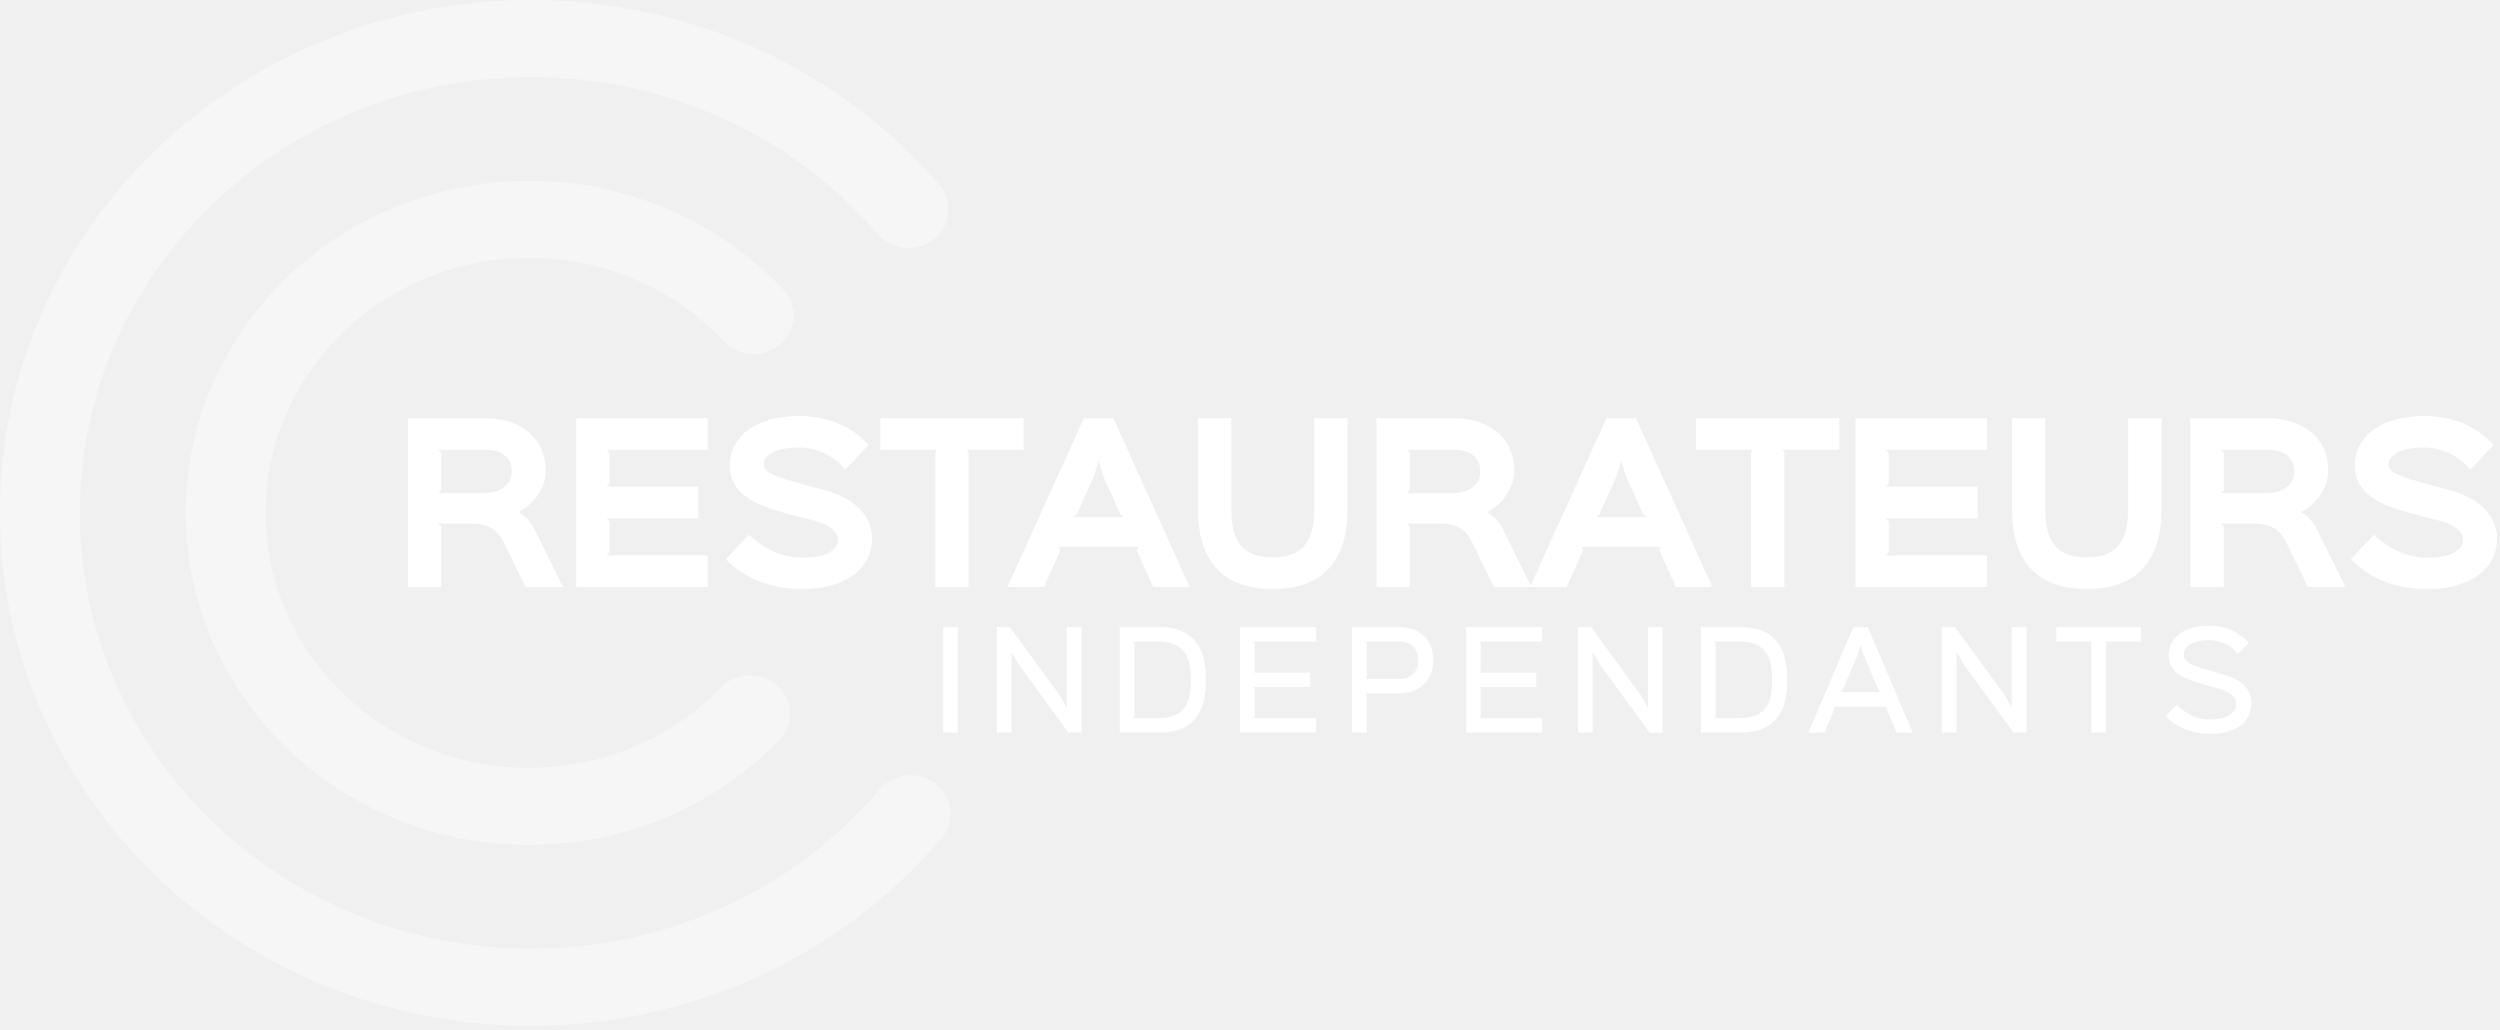
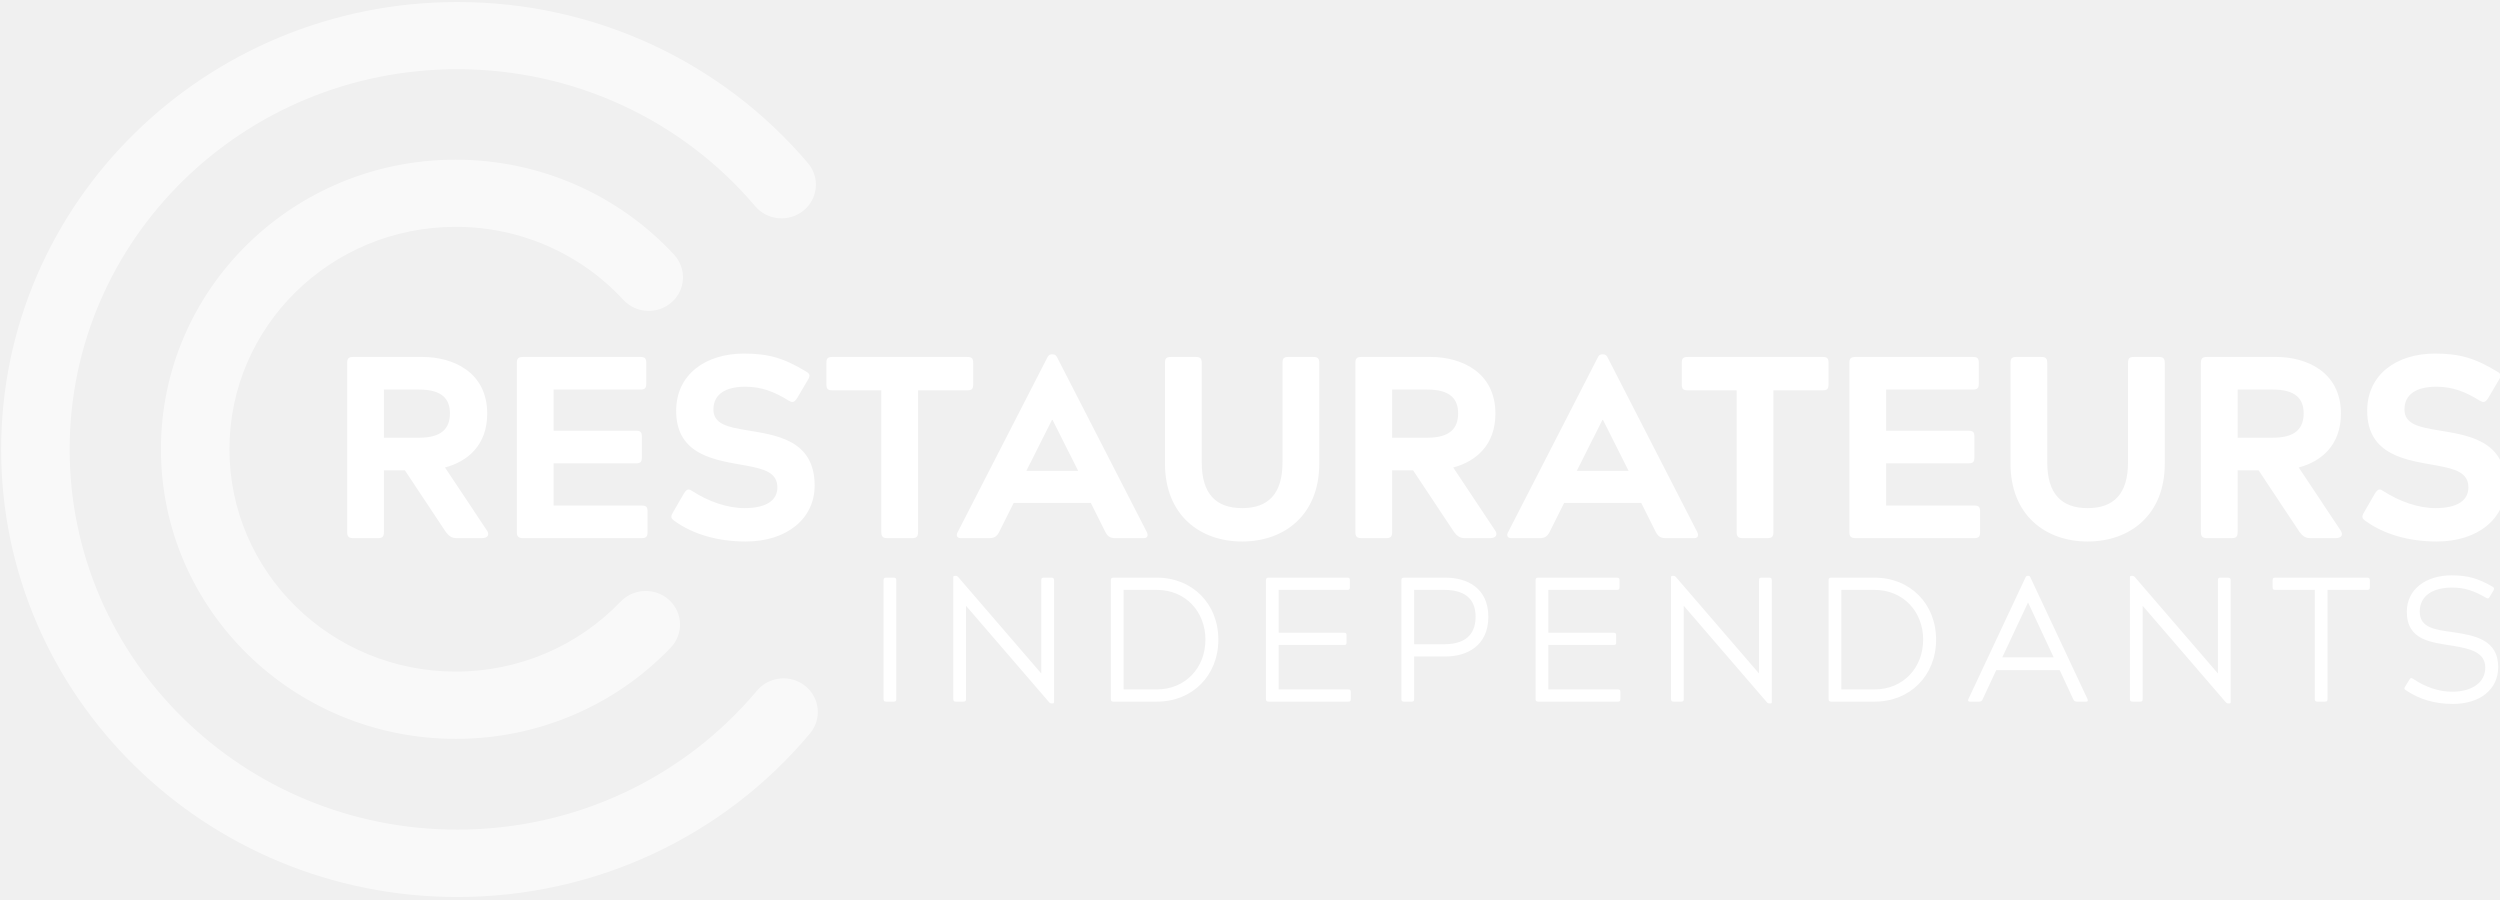
- <svg xmlns="http://www.w3.org/2000/svg" width="250px" height="103px" viewBox="0 0 250 103" version="1.1">
-   <g id="Brand-Assets-FR" stroke="none" stroke-width="1" fill="none" fill-rule="evenodd">
-     <g id="RI-Logos" transform="translate(-44, -266)" fill="#FFFFFF" fill-rule="nonzero">
-       <g id="ri-logo" transform="translate(44, 266)">
-         <g id="rc-logo-circles" opacity="0.4">
-           <path d="M93.922,18.486 C95.332,20.122 95.102,22.552 93.408,23.914 C91.714,25.276 89.198,25.054 87.787,23.418 C79.263,13.531 66.678,7.708 53.1,7.708 C28.183,7.708 7.982,27.219 7.982,51.287 C7.982,75.356 28.183,94.867 53.1,94.867 C66.785,94.867 79.459,88.951 87.982,78.93 C89.381,77.285 91.896,77.047 93.599,78.398 C95.303,79.749 95.549,82.177 94.15,83.822 C84.128,95.607 69.2,102.575 53.1,102.575 C23.774,102.575 -1.05160325e-12,79.612 -1.05160325e-12,51.287 C-1.05160325e-12,22.962 23.774,0 53.1,0 C69.074,0 83.897,6.859 93.922,18.486 Z M78.331,28.979 C79.811,30.557 79.686,32.994 78.053,34.423 C76.42,35.852 73.896,35.732 72.415,34.155 C67.449,28.862 60.436,25.792 52.904,25.792 C38.355,25.792 26.558,37.205 26.558,51.287 C26.558,65.37 38.355,76.783 52.904,76.783 C60.272,76.783 67.146,73.846 72.097,68.753 C73.606,67.201 76.132,67.124 77.739,68.581 C79.346,70.038 79.426,72.477 77.917,74.029 C71.473,80.658 62.501,84.491 52.904,84.491 C33.943,84.491 18.576,69.624 18.576,51.287 C18.576,32.951 33.943,18.084 52.904,18.084 C62.715,18.084 71.867,22.091 78.331,28.979 Z" id="circles" />
-         </g>
-         <g id="fr.lbl" transform="translate(39.02864, 37.8241)">
-           <path d="M56.759,24.881 L56.759,35.437 L55.287,35.437 L55.287,24.881 L56.759,24.881 Z M69.118,24.881 L69.118,35.437 L67.818,35.437 L62.837,28.608 L62.15,27.409 L62.126,27.409 L62.126,35.437 L60.654,35.437 L60.654,24.881 L61.954,24.881 L66.959,31.723 L67.622,32.909 L67.646,32.909 L67.646,24.881 L69.118,24.881 Z M80.067,30.159 C80.067,28.087 79.601,26.327 76.742,26.327 L74.277,26.327 L74.424,26.484 L74.424,33.834 L74.277,33.99 L76.791,33.99 C79.625,33.99 80.067,32.244 80.067,30.159 Z M81.576,30.159 C81.576,32.635 80.889,35.437 76.914,35.437 L72.952,35.437 L72.952,24.881 L76.865,24.881 C80.876,24.881 81.576,27.683 81.576,30.159 Z M92.585,33.99 L92.585,35.437 L84.98,35.437 L84.98,24.881 L92.585,24.881 L92.585,26.327 L86.305,26.327 L86.452,26.484 L86.452,29.273 L86.305,29.442 L91.997,29.442 L91.997,30.876 L86.305,30.876 L86.452,31.032 L86.452,33.834 L86.305,33.99 L92.585,33.99 Z M102.786,28.191 C102.786,27.07 102.197,26.327 100.86,26.327 L97.499,26.327 L97.646,26.484 L97.646,29.911 L97.499,30.068 L100.86,30.068 C102.185,30.068 102.786,29.286 102.786,28.191 Z M104.295,28.191 C104.295,30.055 103.056,31.514 100.86,31.514 L97.499,31.514 L97.646,31.671 L97.646,35.437 L96.174,35.437 L96.174,24.881 L100.86,24.881 C103.056,24.881 104.295,26.262 104.295,28.191 Z M115.182,33.99 L115.182,35.437 L107.576,35.437 L107.576,24.881 L115.182,24.881 L115.182,26.327 L108.901,26.327 L109.048,26.484 L109.048,29.273 L108.901,29.442 L114.593,29.442 L114.593,30.876 L108.901,30.876 L109.048,31.032 L109.048,33.834 L108.901,33.99 L115.182,33.99 Z M127.234,24.881 L127.234,35.437 L125.934,35.437 L120.954,28.608 L120.267,27.409 L120.242,27.409 L120.242,35.437 L118.77,35.437 L118.77,24.881 L120.07,24.881 L125.075,31.723 L125.738,32.909 L125.762,32.909 L125.762,24.881 L127.234,24.881 Z M138.183,30.159 C138.183,28.087 137.717,26.327 134.858,26.327 L132.393,26.327 L132.54,26.484 L132.54,33.834 L132.393,33.99 L134.908,33.99 C137.741,33.99 138.183,32.244 138.183,30.159 Z M139.692,30.159 C139.692,32.635 139.005,35.437 135.03,35.437 L131.068,35.437 L131.068,24.881 L134.981,24.881 C138.993,24.881 139.692,27.683 139.692,30.159 Z M145.059,31.397 L148.996,31.397 L148.849,31.241 L147.328,27.657 L147.046,26.692 L147.021,26.692 L146.739,27.644 L145.206,31.241 L145.059,31.397 Z M147.745,24.881 L152.247,35.437 L150.64,35.437 L149.598,32.987 L149.671,32.844 L144.384,32.844 L144.458,32.987 L143.415,35.437 L141.808,35.437 L146.31,24.881 L147.745,24.881 Z M163.625,24.881 L163.625,35.437 L162.325,35.437 L157.344,28.608 L156.657,27.409 L156.633,27.409 L156.633,35.437 L155.161,35.437 L155.161,24.881 L156.461,24.881 L161.466,31.723 L162.129,32.909 L162.153,32.909 L162.153,24.881 L163.625,24.881 Z M175.064,24.881 L175.064,26.327 L171.495,26.327 L171.568,26.484 L171.568,35.437 L170.096,35.437 L170.096,26.484 L170.182,26.327 L166.6,26.327 L166.6,24.881 L175.064,24.881 Z M186.111,32.505 C186.111,34.043 184.958,35.567 182.002,35.567 C180.37,35.567 178.689,35.033 177.549,33.769 L178.64,32.648 C179.781,33.717 180.726,34.121 181.952,34.121 C183.78,34.121 184.602,33.404 184.602,32.583 C184.602,31.997 184.124,31.384 182.787,31.019 C182.578,30.954 181.18,30.576 180.959,30.511 C179.156,29.99 177.831,29.299 177.831,27.683 C177.831,26.145 179.131,24.75 181.879,24.75 C183.498,24.75 184.872,25.35 185.853,26.445 L184.774,27.579 C184.075,26.705 183.142,26.197 181.879,26.197 C180.039,26.197 179.34,26.927 179.34,27.631 C179.34,28.282 179.953,28.66 181.634,29.142 C181.842,29.195 183.007,29.533 183.241,29.599 C185.24,30.133 186.111,31.215 186.111,32.505 Z M12.149,9.345 C12.149,7.906 11.207,7.155 9.461,7.155 L4.789,7.155 L5.103,7.468 L5.103,11.159 L4.789,11.492 L9.264,11.492 C11.306,11.492 12.149,10.45 12.149,9.345 Z M14.446,15.162 L17.272,20.876 L13.523,20.876 L11.345,16.413 C10.697,15.1 9.794,14.516 7.949,14.516 L4.789,14.516 L5.103,14.829 L5.103,20.876 L1.766,20.876 L1.766,3.986 L9.461,3.986 C12.621,3.986 15.545,5.654 15.545,9.261 C15.545,11.055 14.25,12.681 12.836,13.369 L12.836,13.411 C13.366,13.661 14.014,14.287 14.446,15.162 Z M31.742,17.706 L31.742,20.876 L18.592,20.876 L18.592,3.986 L31.742,3.986 L31.742,7.155 L21.614,7.155 L21.928,7.489 L21.928,10.512 L21.614,10.846 L30.8,10.846 L30.8,14.015 L21.614,14.015 L21.928,14.349 L21.928,17.373 L21.614,17.706 L31.742,17.706 Z M48.175,16.059 C48.175,18.665 46.016,21.084 41.109,21.084 C38.283,21.084 35.554,20.146 33.552,18.102 L35.868,15.642 C37.497,17.206 39.382,17.936 41.227,17.936 C43.837,17.936 44.779,17.06 44.779,16.122 C44.779,15.579 44.328,14.745 42.247,14.203 C41.894,14.12 39.676,13.536 39.303,13.432 C36.477,12.66 33.945,11.534 33.945,8.677 C33.945,5.987 36.359,3.777 40.913,3.777 C43.759,3.777 46.114,4.799 47.841,6.676 L45.506,9.136 C44.406,7.802 42.718,6.926 40.873,6.926 C38.283,6.926 37.34,7.802 37.34,8.594 C37.34,9.303 38.067,9.741 40.638,10.429 C40.991,10.533 42.836,11.034 43.209,11.117 C46.526,11.972 48.175,13.807 48.175,16.059 Z M63.332,3.986 L63.332,7.155 L57.659,7.155 L57.836,7.489 L57.836,20.876 L54.499,20.876 L54.499,7.489 L54.676,7.155 L49.004,7.155 L49.004,3.986 L63.332,3.986 Z M68.341,13.89 L73.327,13.89 L72.993,13.557 L71.344,9.887 L70.854,8.344 L70.814,8.365 L70.324,9.887 L68.675,13.557 L68.341,13.89 Z M72.306,3.986 L79.941,20.876 L76.29,20.876 L74.622,17.164 L74.818,16.851 L66.83,16.851 L67.026,17.164 L65.377,20.876 L61.707,20.876 L69.362,3.986 L72.306,3.986 Z M95.726,3.986 L95.726,13.098 C95.726,18.144 93.332,21.084 88.268,21.084 C83.184,21.084 80.77,18.186 80.77,13.098 L80.77,3.986 L84.107,3.986 L84.107,13.077 C84.107,16.267 85.206,17.915 88.248,17.915 C91.251,17.915 92.389,16.267 92.389,13.077 L92.389,3.986 L95.726,3.986 Z M108.999,9.345 C108.999,7.906 108.057,7.155 106.31,7.155 L101.638,7.155 L101.952,7.468 L101.952,11.159 L101.638,11.492 L106.113,11.492 C108.155,11.492 108.999,10.45 108.999,9.345 Z M111.295,15.162 L114.122,20.876 L110.373,20.876 L108.194,16.413 C107.546,15.1 106.643,14.516 104.798,14.516 L101.638,14.516 L101.952,14.829 L101.952,20.876 L98.616,20.876 L98.616,3.986 L106.31,3.986 C109.47,3.986 112.394,5.654 112.394,9.261 C112.394,11.055 111.099,12.681 109.686,13.369 L109.686,13.411 C110.216,13.661 110.863,14.287 111.295,15.162 Z M120.603,13.89 L125.588,13.89 L125.255,13.557 L123.606,9.887 L123.115,8.344 L123.076,8.365 L122.585,9.887 L120.937,13.557 L120.603,13.89 Z M124.568,3.986 L132.203,20.876 L128.552,20.876 L126.884,17.164 L127.08,16.851 L119.092,16.851 L119.288,17.164 L117.639,20.876 L113.969,20.876 L121.624,3.986 L124.568,3.986 Z M144.906,3.986 L144.906,7.155 L139.234,7.155 L139.411,7.489 L139.411,20.876 L136.074,20.876 L136.074,7.489 L136.251,7.155 L130.578,7.155 L130.578,3.986 L144.906,3.986 Z M159.671,17.706 L159.671,20.876 L146.52,20.876 L146.52,3.986 L159.671,3.986 L159.671,7.155 L149.543,7.155 L149.857,7.489 L149.857,10.512 L149.543,10.846 L158.729,10.846 L158.729,14.015 L149.543,14.015 L149.857,14.349 L149.857,17.373 L149.543,17.706 L159.671,17.706 Z M177.124,3.986 L177.124,13.098 C177.124,18.144 174.729,21.084 169.666,21.084 C164.582,21.084 162.168,18.186 162.168,13.098 L162.168,3.986 L165.504,3.986 L165.504,13.077 C165.504,16.267 166.604,17.915 169.646,17.915 C172.649,17.915 173.787,16.267 173.787,13.077 L173.787,3.986 L177.124,3.986 Z M190.397,9.345 C190.397,7.906 189.455,7.155 187.708,7.155 L183.036,7.155 L183.35,7.468 L183.35,11.159 L183.036,11.492 L187.511,11.492 C189.553,11.492 190.397,10.45 190.397,9.345 Z M192.693,15.162 L195.519,20.876 L191.771,20.876 L189.592,16.413 C188.944,15.1 188.041,14.516 186.196,14.516 L183.036,14.516 L183.35,14.829 L183.35,20.876 L180.014,20.876 L180.014,3.986 L187.708,3.986 C190.868,3.986 193.792,5.654 193.792,9.261 C193.792,11.055 192.497,12.681 191.084,13.369 L191.084,13.411 C191.614,13.661 192.261,14.287 192.693,15.162 Z M210.676,16.059 C210.676,18.665 208.517,21.084 203.61,21.084 C200.784,21.084 198.056,20.146 196.054,18.102 L198.37,15.642 C199.999,17.206 201.883,17.936 203.728,17.936 C206.339,17.936 207.281,17.06 207.281,16.122 C207.281,15.579 206.829,14.745 204.749,14.203 C204.396,14.12 202.178,13.536 201.805,13.432 C198.978,12.66 196.446,11.534 196.446,8.677 C196.446,5.987 198.861,3.777 203.414,3.777 C206.26,3.777 208.615,4.799 210.343,6.676 L208.007,9.136 C206.908,7.802 205.22,6.926 203.375,6.926 C200.784,6.926 199.842,7.802 199.842,8.594 C199.842,9.303 200.568,9.741 203.139,10.429 C203.493,10.533 205.338,11.034 205.711,11.117 C209.028,11.972 210.676,13.807 210.676,16.059 Z" id="Combined-Shape" />
-         </g>
-       </g>
+ <svg xmlns="http://www.w3.org/2000/svg" width="367px" height="132px" viewBox="0 0 367 132" version="1.1">
+   <g id="ri-logo-trans-white" stroke="none" stroke-width="1" fill="none" fill-rule="evenodd">
+     <path d="M56.36,69.044 L56.36,78.088 C56.36,78.772 56.17,79 55.448,79 L51.876,79 C51.192,79 50.964,78.772 50.964,78.088 L50.964,53.312 C50.964,52.59 51.192,52.4 51.876,52.4 L62.022,52.4 C66.43,52.4 71.522,54.566 71.522,60.722 C71.522,65.358 68.634,67.752 65.328,68.626 L71.446,77.822 C71.94,78.506 71.598,79 70.724,79 L67.038,79 C66.316,79 65.898,78.696 65.442,78.088 L59.438,69.044 L56.36,69.044 Z M56.36,64.256 L61.528,64.256 C64.834,64.256 66.05,62.888 66.05,60.684 C66.05,58.518 64.834,57.188 61.528,57.188 L56.36,57.188 L56.36,64.256 Z M94.15,79 L76.822,79 C76.1,79 75.872,78.772 75.872,78.088 L75.872,53.312 C75.872,52.59 76.1,52.4 76.822,52.4 L93.96,52.4 C94.682,52.4 94.872,52.59 94.872,53.312 L94.872,56.276 C94.872,56.998 94.682,57.188 93.96,57.188 L81.268,57.188 L81.268,63.23 L93.314,63.23 C94.036,63.23 94.226,63.42 94.226,64.142 L94.226,67.106 C94.226,67.828 94.036,68.018 93.314,68.018 L81.268,68.018 L81.268,74.212 L94.15,74.212 C94.872,74.212 95.062,74.402 95.062,75.124 L95.062,78.088 C95.062,78.772 94.872,79 94.15,79 Z M109.406,56.77 C106.556,56.77 104.732,57.834 104.732,60.114 C104.732,62.242 106.822,62.698 109.596,63.154 C113.928,63.876 119.59,64.56 119.59,71.286 C119.59,76.15 115.486,79.494 109.482,79.494 C105.378,79.494 101.692,78.43 98.994,76.454 C98.462,76.074 98.424,75.846 98.804,75.2 L100.362,72.502 C100.628,72.084 100.818,71.856 101.084,71.856 C101.236,71.856 101.388,71.932 101.616,72.084 C103.972,73.604 106.746,74.592 109.292,74.592 C112.56,74.592 114.118,73.414 114.118,71.552 C114.118,69.386 112.218,68.854 109.596,68.36 C105.188,67.562 99.26,66.954 99.26,60.304 C99.26,54.984 103.554,51.906 109.216,51.906 C112.788,51.906 115.068,52.552 118.374,54.566 C118.906,54.87 118.982,55.174 118.564,55.82 L117.044,58.404 C116.778,58.822 116.588,59.012 116.322,59.012 C116.17,59.012 116.018,58.936 115.79,58.822 C113.662,57.492 111.762,56.77 109.406,56.77 Z M122.23,52.4 L141.952,52.4 C142.674,52.4 142.864,52.59 142.864,53.312 L142.864,56.39 C142.864,57.112 142.674,57.302 141.952,57.302 L134.77,57.302 L134.77,78.088 C134.77,78.772 134.58,79 133.858,79 L130.286,79 C129.602,79 129.374,78.772 129.374,78.088 L129.374,57.302 L122.23,57.302 C121.508,57.302 121.318,57.112 121.318,56.39 L121.318,53.312 C121.318,52.59 121.508,52.4 122.23,52.4 Z M155.232,52.552 L168.342,78.088 C168.608,78.582 168.456,79 167.924,79 L163.744,79 C162.946,79 162.604,78.734 162.262,78.088 L160.134,73.832 L148.81,73.832 L146.682,78.088 C146.34,78.734 145.998,79 145.2,79 L141.02,79 C140.488,79 140.298,78.582 140.602,78.088 L153.712,52.552 C153.864,52.21 154.054,52.02 154.358,52.02 L154.586,52.02 C154.89,52.02 155.08,52.21 155.232,52.552 Z M154.51,61.634 L154.434,61.634 L150.672,69.12 L158.272,69.12 L154.51,61.634 Z M182.344,79.494 C176.15,79.494 171.02,75.618 171.02,68.056 L171.02,53.312 C171.02,52.59 171.21,52.4 171.932,52.4 L175.504,52.4 C176.188,52.4 176.416,52.59 176.416,53.312 L176.416,67.866 C176.416,72.502 178.506,74.592 182.344,74.592 C186.182,74.592 188.272,72.502 188.272,67.866 L188.272,53.312 C188.272,52.59 188.462,52.4 189.184,52.4 L192.756,52.4 C193.44,52.4 193.668,52.59 193.668,53.312 L193.668,68.056 C193.668,75.618 188.538,79.494 182.344,79.494 Z M204.364,69.044 L204.364,78.088 C204.364,78.772 204.174,79 203.452,79 L199.88,79 C199.196,79 198.968,78.772 198.968,78.088 L198.968,53.312 C198.968,52.59 199.196,52.4 199.88,52.4 L210.026,52.4 C214.434,52.4 219.526,54.566 219.526,60.722 C219.526,65.358 216.638,67.752 213.332,68.626 L219.45,77.822 C219.944,78.506 219.602,79 218.728,79 L215.042,79 C214.32,79 213.902,78.696 213.446,78.088 L207.442,69.044 L204.364,69.044 Z M204.364,64.256 L209.532,64.256 C212.838,64.256 214.054,62.888 214.054,60.684 C214.054,58.518 212.838,57.188 209.532,57.188 L204.364,57.188 L204.364,64.256 Z M236.036,52.552 L249.146,78.088 C249.412,78.582 249.26,79 248.728,79 L244.548,79 C243.75,79 243.408,78.734 243.066,78.088 L240.938,73.832 L229.614,73.832 L227.486,78.088 C227.144,78.734 226.802,79 226.004,79 L221.824,79 C221.292,79 221.102,78.582 221.406,78.088 L234.516,52.552 C234.668,52.21 234.858,52.02 235.162,52.02 L235.39,52.02 C235.694,52.02 235.884,52.21 236.036,52.552 Z M235.314,61.634 L235.238,61.634 L231.476,69.12 L239.076,69.12 L235.314,61.634 Z M247.796,52.4 L267.518,52.4 C268.24,52.4 268.43,52.59 268.43,53.312 L268.43,56.39 C268.43,57.112 268.24,57.302 267.518,57.302 L260.336,57.302 L260.336,78.088 C260.336,78.772 260.146,79 259.424,79 L255.852,79 C255.168,79 254.94,78.772 254.94,78.088 L254.94,57.302 L247.796,57.302 C247.074,57.302 246.884,57.112 246.884,56.39 L246.884,53.312 C246.884,52.59 247.074,52.4 247.796,52.4 Z M289.766,79 L272.438,79 C271.716,79 271.488,78.772 271.488,78.088 L271.488,53.312 C271.488,52.59 271.716,52.4 272.438,52.4 L289.576,52.4 C290.298,52.4 290.488,52.59 290.488,53.312 L290.488,56.276 C290.488,56.998 290.298,57.188 289.576,57.188 L276.884,57.188 L276.884,63.23 L288.93,63.23 C289.652,63.23 289.842,63.42 289.842,64.142 L289.842,67.106 C289.842,67.828 289.652,68.018 288.93,68.018 L276.884,68.018 L276.884,74.212 L289.766,74.212 C290.488,74.212 290.678,74.402 290.678,75.124 L290.678,78.088 C290.678,78.772 290.488,79 289.766,79 Z M306.466,79.494 C300.272,79.494 295.142,75.618 295.142,68.056 L295.142,53.312 C295.142,52.59 295.332,52.4 296.054,52.4 L299.626,52.4 C300.31,52.4 300.538,52.59 300.538,53.312 L300.538,67.866 C300.538,72.502 302.628,74.592 306.466,74.592 C310.304,74.592 312.394,72.502 312.394,67.866 L312.394,53.312 C312.394,52.59 312.584,52.4 313.306,52.4 L316.878,52.4 C317.562,52.4 317.79,52.59 317.79,53.312 L317.79,68.056 C317.79,75.618 312.66,79.494 306.466,79.494 Z M328.486,69.044 L328.486,78.088 C328.486,78.772 328.296,79 327.574,79 L324.002,79 C323.318,79 323.09,78.772 323.09,78.088 L323.09,53.312 C323.09,52.59 323.318,52.4 324.002,52.4 L334.148,52.4 C338.556,52.4 343.648,54.566 343.648,60.722 C343.648,65.358 340.76,67.752 337.454,68.626 L343.572,77.822 C344.066,78.506 343.724,79 342.85,79 L339.164,79 C338.442,79 338.024,78.696 337.568,78.088 L331.564,69.044 L328.486,69.044 Z M328.486,64.256 L333.654,64.256 C336.96,64.256 338.176,62.888 338.176,60.684 C338.176,58.518 336.96,57.188 333.654,57.188 L328.486,57.188 L328.486,64.256 Z M357.65,56.77 C354.8,56.77 352.976,57.834 352.976,60.114 C352.976,62.242 355.066,62.698 357.84,63.154 C362.172,63.876 367.834,64.56 367.834,71.286 C367.834,76.15 363.73,79.494 357.726,79.494 C353.622,79.494 349.936,78.43 347.238,76.454 C346.706,76.074 346.668,75.846 347.048,75.2 L348.606,72.502 C348.872,72.084 349.062,71.856 349.328,71.856 C349.48,71.856 349.632,71.932 349.86,72.084 C352.216,73.604 354.99,74.592 357.536,74.592 C360.804,74.592 362.362,73.414 362.362,71.552 C362.362,69.386 360.462,68.854 357.84,68.36 C353.432,67.562 347.504,66.954 347.504,60.304 C347.504,54.984 351.798,51.906 357.46,51.906 C361.032,51.906 363.312,52.552 366.618,54.566 C367.15,54.87 367.226,55.174 366.808,55.82 L365.288,58.404 C365.022,58.822 364.832,59.012 364.566,59.012 C364.414,59.012 364.262,58.936 364.034,58.822 C361.906,57.492 360.006,56.77 357.65,56.77 Z M129.704,102.61 L129.704,85.19 C129.704,84.904 129.808,84.8 130.094,84.8 L131.186,84.8 C131.498,84.8 131.576,84.904 131.576,85.19 L131.576,102.61 C131.576,102.896 131.498,103 131.186,103 L130.094,103 C129.808,103 129.704,102.896 129.704,102.61 Z M153.98,103.052 L141.838,88.96 L141.812,88.96 L141.812,102.61 C141.812,102.896 141.734,103 141.422,103 L140.33,103 C140.044,103 139.94,102.896 139.94,102.61 L139.94,84.748 C139.94,84.592 139.992,84.54 140.148,84.54 L140.304,84.54 C140.46,84.54 140.564,84.592 140.694,84.748 L152.836,98.84 L152.862,98.84 L152.862,85.19 C152.862,84.904 152.914,84.8 153.226,84.8 L154.344,84.8 C154.63,84.8 154.734,84.904 154.734,85.19 L154.734,103.052 C154.734,103.208 154.682,103.26 154.526,103.26 L154.37,103.26 C154.214,103.26 154.11,103.208 153.98,103.052 Z M163.462,84.8 L169.832,84.8 C175.032,84.8 178.854,88.622 178.854,93.9 C178.854,99.178 175.032,103 169.832,103 L163.462,103 C163.176,103 163.072,102.896 163.072,102.61 L163.072,85.19 C163.072,84.904 163.176,84.8 163.462,84.8 Z M169.806,86.594 L164.944,86.594 L164.944,101.206 L169.806,101.206 C174.044,101.206 176.956,98.008 176.956,93.9 C176.956,89.792 174.044,86.594 169.806,86.594 Z M197.93,103 L186.23,103 C185.944,103 185.84,102.896 185.84,102.61 L185.84,85.19 C185.84,84.904 185.944,84.8 186.23,84.8 L197.8,84.8 C198.086,84.8 198.164,84.904 198.164,85.19 L198.164,86.204 C198.164,86.49 198.086,86.594 197.8,86.594 L187.712,86.594 L187.712,92.886 L197.306,92.886 C197.592,92.886 197.67,92.99 197.67,93.276 L197.67,94.316 C197.67,94.628 197.592,94.68 197.306,94.68 L187.712,94.68 L187.712,101.206 L197.93,101.206 C198.216,101.206 198.294,101.31 198.294,101.596 L198.294,102.61 C198.294,102.896 198.216,103 197.93,103 Z M212.196,96.37 L207.594,96.37 L207.594,102.61 C207.594,102.896 207.516,103 207.204,103 L206.112,103 C205.826,103 205.722,102.896 205.722,102.61 L205.722,85.19 C205.722,84.904 205.826,84.8 206.112,84.8 L212.196,84.8 C215.394,84.8 218.488,86.334 218.488,90.546 C218.488,94.758 215.394,96.37 212.196,96.37 Z M207.594,94.576 L211.988,94.576 C215.706,94.576 216.616,92.548 216.616,90.546 C216.616,88.544 215.706,86.594 211.988,86.594 L207.594,86.594 L207.594,94.576 Z M237.512,103 L225.812,103 C225.526,103 225.422,102.896 225.422,102.61 L225.422,85.19 C225.422,84.904 225.526,84.8 225.812,84.8 L237.382,84.8 C237.668,84.8 237.746,84.904 237.746,85.19 L237.746,86.204 C237.746,86.49 237.668,86.594 237.382,86.594 L227.294,86.594 L227.294,92.886 L236.888,92.886 C237.174,92.886 237.252,92.99 237.252,93.276 L237.252,94.316 C237.252,94.628 237.174,94.68 236.888,94.68 L227.294,94.68 L227.294,101.206 L237.512,101.206 C237.798,101.206 237.876,101.31 237.876,101.596 L237.876,102.61 C237.876,102.896 237.798,103 237.512,103 Z M259.344,103.052 L247.202,88.96 L247.176,88.96 L247.176,102.61 C247.176,102.896 247.098,103 246.786,103 L245.694,103 C245.408,103 245.304,102.896 245.304,102.61 L245.304,84.748 C245.304,84.592 245.356,84.54 245.512,84.54 L245.668,84.54 C245.824,84.54 245.928,84.592 246.058,84.748 L258.2,98.84 L258.226,98.84 L258.226,85.19 C258.226,84.904 258.278,84.8 258.59,84.8 L259.708,84.8 C259.994,84.8 260.098,84.904 260.098,85.19 L260.098,103.052 C260.098,103.208 260.046,103.26 259.89,103.26 L259.734,103.26 C259.578,103.26 259.474,103.208 259.344,103.052 Z M268.826,84.8 L275.196,84.8 C280.396,84.8 284.218,88.622 284.218,93.9 C284.218,99.178 280.396,103 275.196,103 L268.826,103 C268.54,103 268.436,102.896 268.436,102.61 L268.436,85.19 C268.436,84.904 268.54,84.8 268.826,84.8 Z M275.17,86.594 L270.308,86.594 L270.308,101.206 L275.17,101.206 C279.408,101.206 282.32,98.008 282.32,93.9 C282.32,89.792 279.408,86.594 275.17,86.594 Z M298.068,84.774 L306.44,102.61 C306.544,102.844 306.492,103 306.258,103 L304.906,103 C304.62,103 304.464,102.922 304.334,102.61 L302.358,98.372 L293.05,98.372 L291.074,102.61 C290.944,102.922 290.814,103 290.502,103 L289.15,103 C288.916,103 288.864,102.844 288.968,102.61 L297.34,84.774 C297.418,84.592 297.496,84.54 297.626,84.54 L297.782,84.54 C297.912,84.54 297.99,84.592 298.068,84.774 Z M297.73,88.466 L297.704,88.466 L293.934,96.5 L301.474,96.5 L297.73,88.466 Z M326.712,103.052 L314.57,88.96 L314.544,88.96 L314.544,102.61 C314.544,102.896 314.466,103 314.154,103 L313.062,103 C312.776,103 312.672,102.896 312.672,102.61 L312.672,84.748 C312.672,84.592 312.724,84.54 312.88,84.54 L313.036,84.54 C313.192,84.54 313.296,84.592 313.426,84.748 L325.568,98.84 L325.594,98.84 L325.594,85.19 C325.594,84.904 325.646,84.8 325.958,84.8 L327.076,84.8 C327.362,84.8 327.466,84.904 327.466,85.19 L327.466,103.052 C327.466,103.208 327.414,103.26 327.258,103.26 L327.102,103.26 C326.946,103.26 326.842,103.208 326.712,103.052 Z M333.984,84.8 L347.504,84.8 C347.79,84.8 347.894,84.904 347.894,85.19 L347.894,86.204 C347.894,86.49 347.79,86.594 347.504,86.594 L341.68,86.594 L341.68,102.61 C341.68,102.896 341.602,103 341.29,103 L340.198,103 C339.912,103 339.808,102.896 339.808,102.61 L339.808,86.594 L333.984,86.594 C333.724,86.594 333.62,86.49 333.62,86.204 L333.62,85.19 C333.62,84.904 333.724,84.8 333.984,84.8 Z M359.95,86.256 C357.22,86.256 355.218,87.4 355.218,89.792 C355.218,92.184 357.506,92.444 360.132,92.808 C363.226,93.276 366.736,93.874 366.736,97.93 C366.736,101.18 364.11,103.338 360.054,103.338 C357.48,103.338 355.114,102.662 353.164,101.31 C352.93,101.154 352.904,101.05 353.086,100.764 L353.684,99.802 C353.84,99.516 353.97,99.464 354.23,99.646 C356.05,100.868 358.026,101.544 359.95,101.544 C362.966,101.544 364.838,100.14 364.838,98.008 C364.838,95.72 362.576,95.226 360.132,94.81 C356.908,94.29 353.32,94.03 353.32,89.792 C353.32,86.49 356.154,84.462 359.872,84.462 C362.238,84.462 363.746,84.878 365.956,86.152 C366.138,86.282 366.19,86.412 366.034,86.698 L365.488,87.608 C365.332,87.894 365.202,87.894 364.968,87.764 C363.122,86.672 361.692,86.256 359.95,86.256 Z" id="Combined-Shape" fill="#FFFFFF" />
+     <g id="RC-Logo-Circles" fill="#FFFFFF" opacity="0.62">
+       <path d="M118.609,23.956 C120.392,26.057 120.09,29.171 117.959,30.909 C115.827,32.647 112.653,32.375 110.87,30.274 C100.124,17.608 84.253,10.157 67.129,10.157 C35.705,10.157 10.222,35.141 10.222,65.975 C10.222,96.808 35.705,121.793 67.129,121.793 C84.389,121.793 100.365,114.22 111.127,101.388 C112.895,99.287 116.069,98.97 118.216,100.708 C120.362,102.431 120.679,105.545 118.911,107.661 C106.275,122.76 87.442,131.678 67.144,131.678 C30.158,131.678 0.171,102.265 0.171,65.99 C0.171,29.715 30.158,0.302 67.144,0.302 C87.276,0.287 105.973,9.069 118.609,23.956 Z M98.96,37.393 C100.819,39.419 100.668,42.532 98.612,44.361 C96.556,46.19 93.367,46.039 91.508,44.013 C85.251,37.242 76.394,33.297 66.902,33.297 C48.553,33.297 33.68,47.913 33.68,65.945 C33.68,83.976 48.553,98.592 66.902,98.592 C76.197,98.592 84.858,94.828 91.115,88.314 C93.02,86.334 96.209,86.228 98.234,88.087 C100.26,89.946 100.365,93.075 98.461,95.07 C90.329,103.565 79.024,108.462 66.917,108.462 C43.006,108.462 23.629,89.417 23.629,65.945 C23.629,42.472 42.976,23.443 66.887,23.443 C79.25,23.443 90.798,28.582 98.96,37.393 Z" id="CC-logo" />
    </g>
  </g>
</svg>
